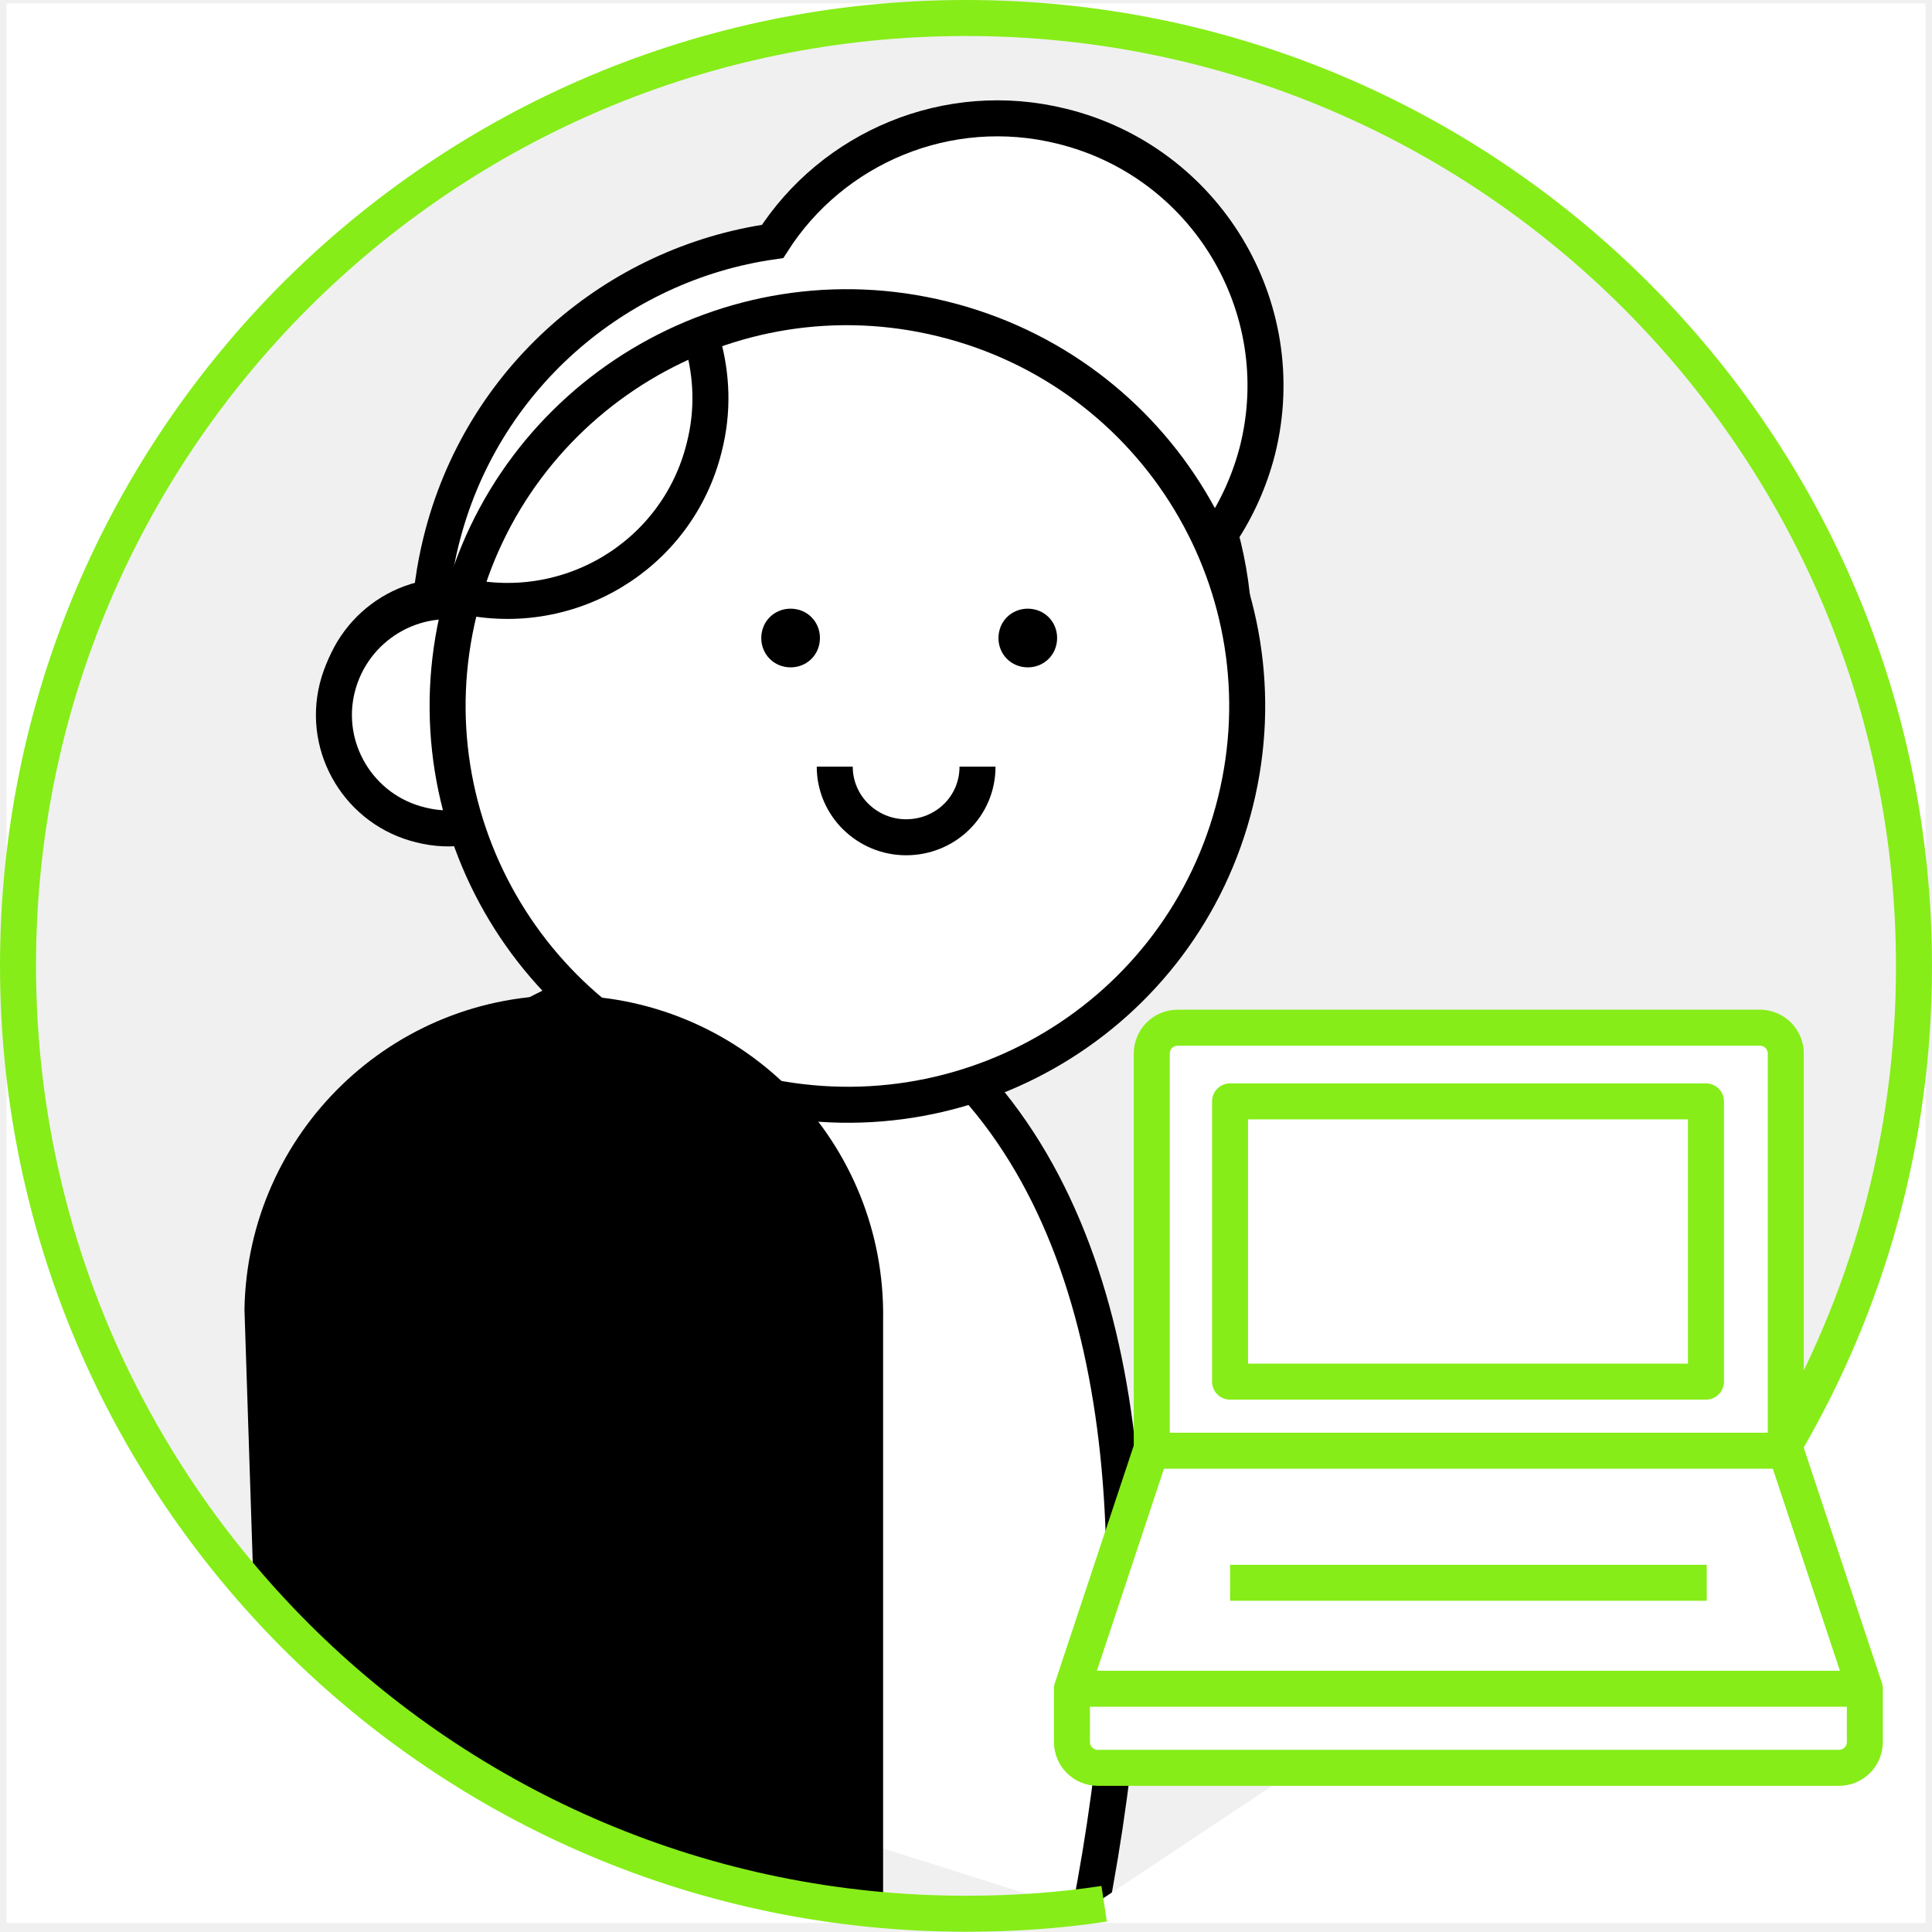
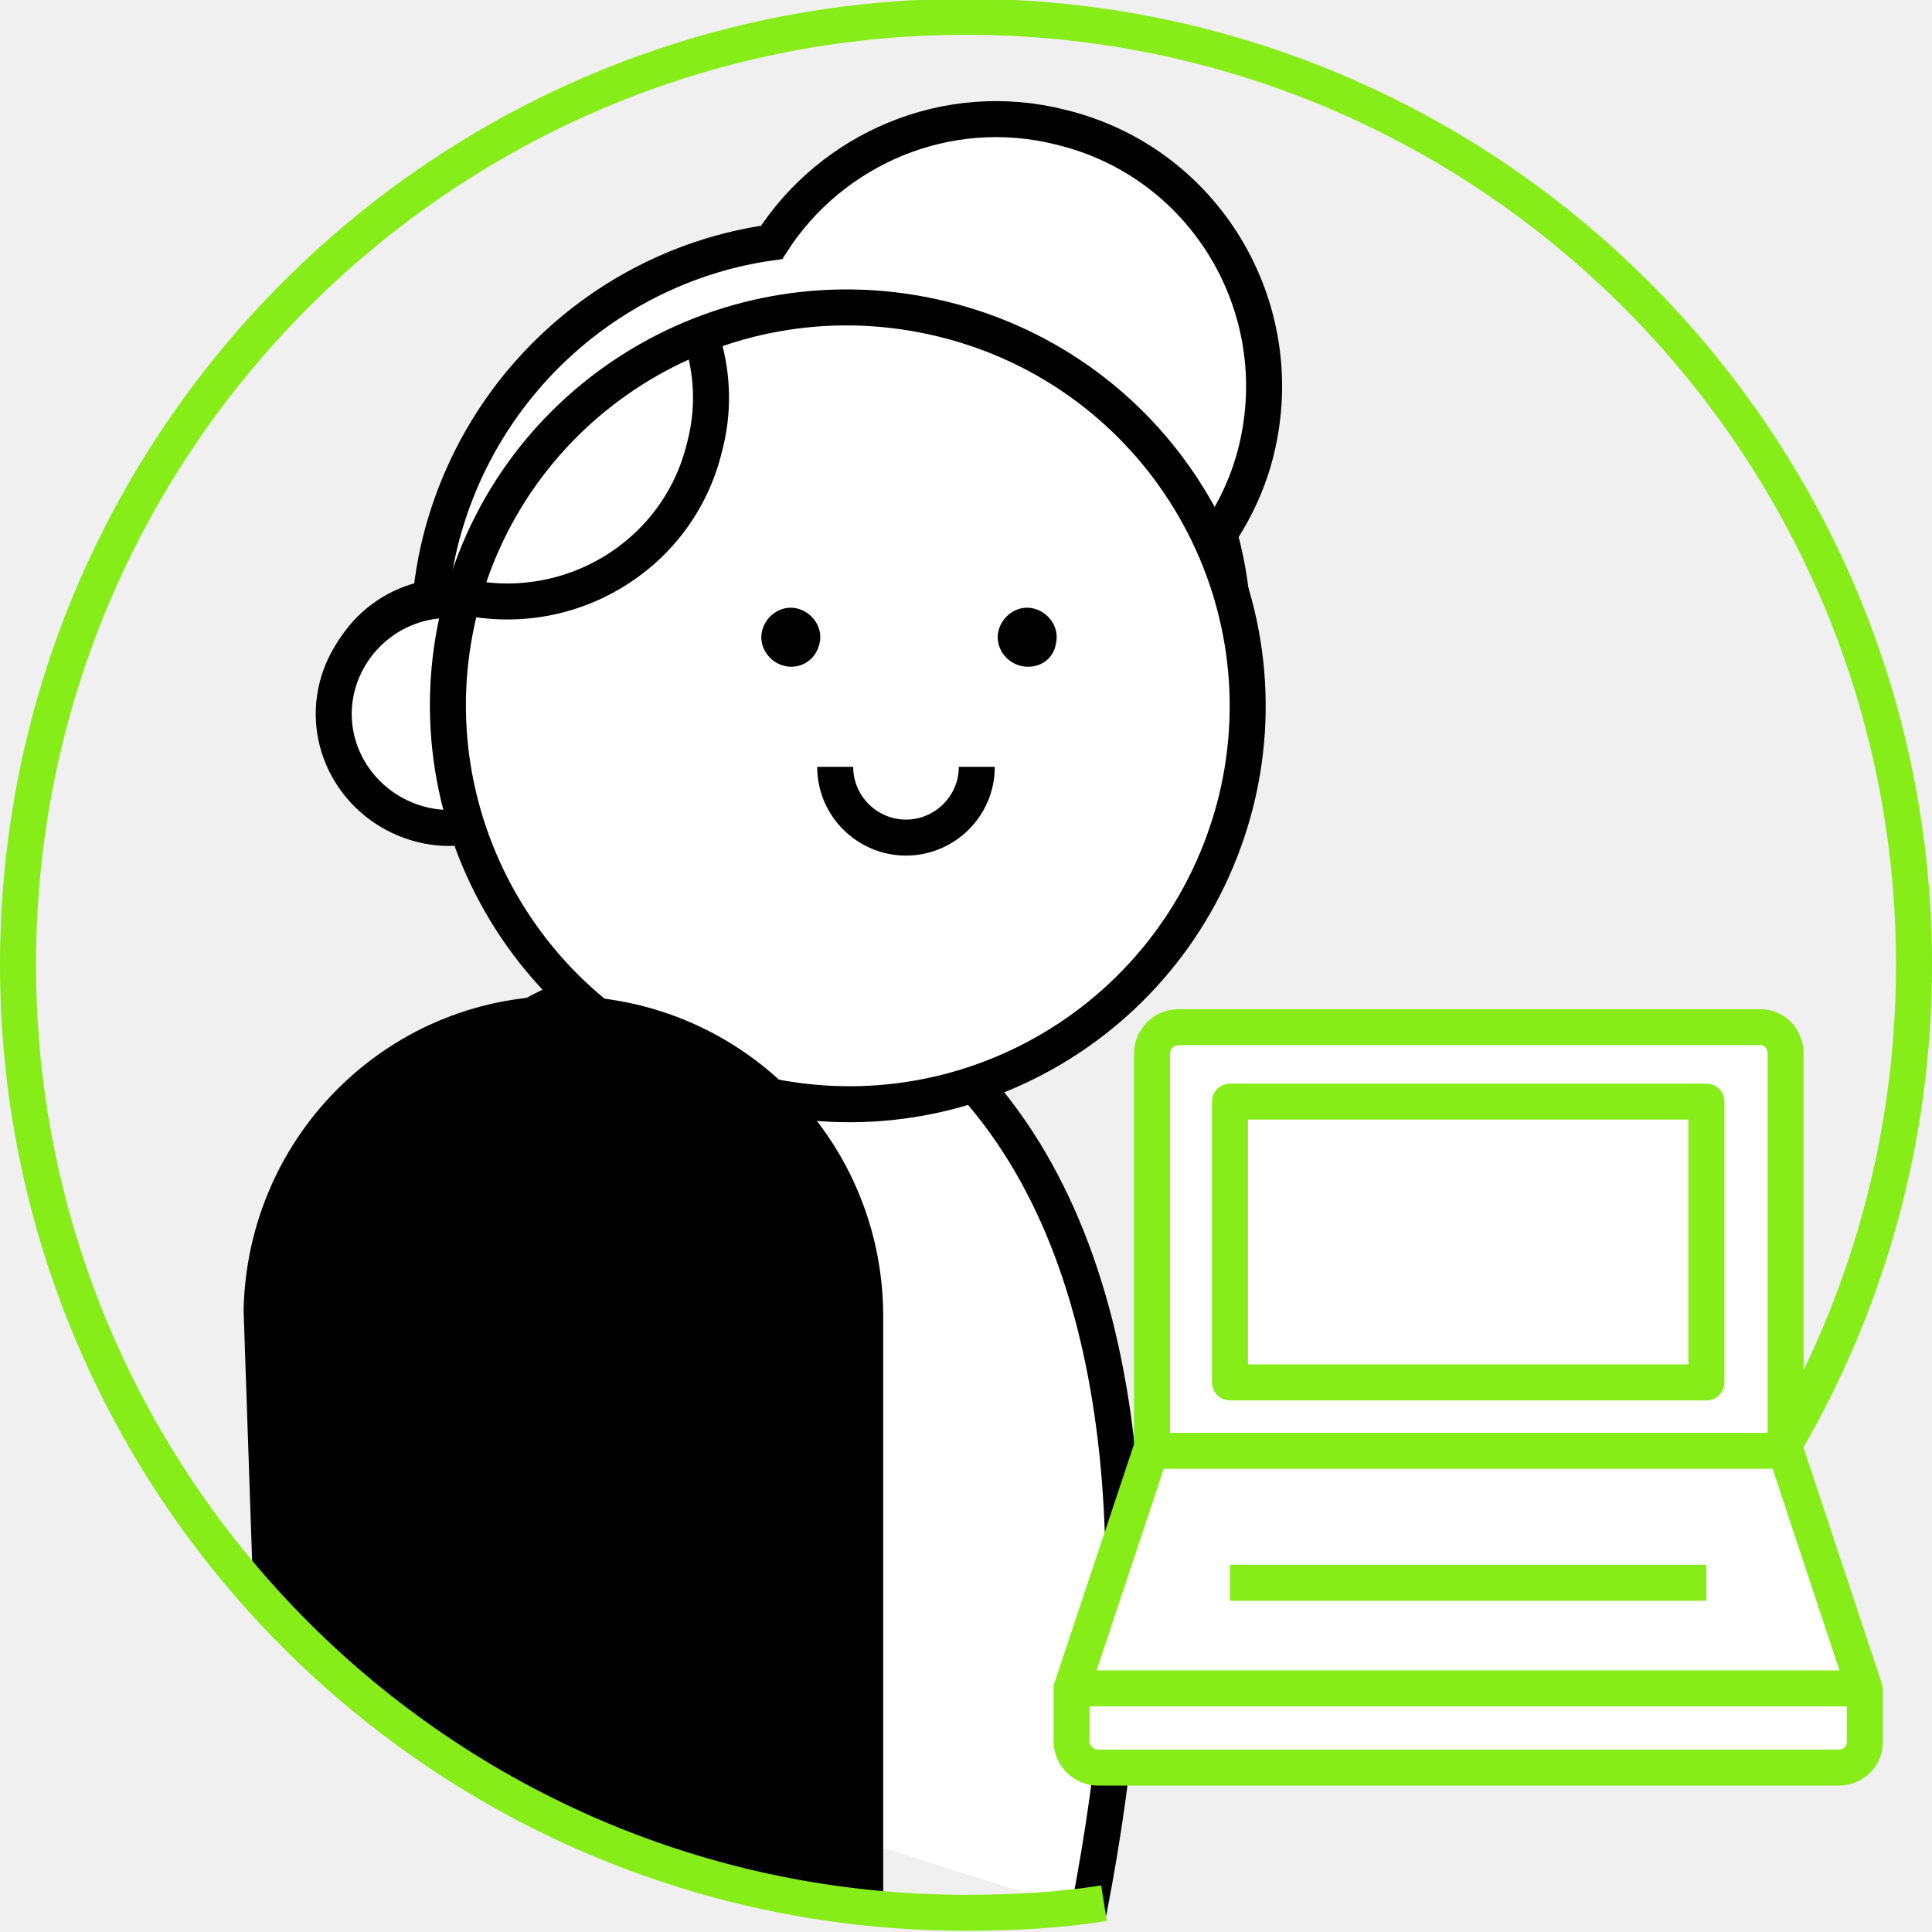
- <svg xmlns="http://www.w3.org/2000/svg" width="161" height="161" fill="none" viewBox="0 0 161 161">
-   <path fill="#fff" d="M28.112 139.642l.128-24.57c-1.6-17.147 11.002-32.44 28.145-34.103 10.746-1.024 18.23 1.983 24.883 9.47 14.008 15.676 14.584 43.125 9.53 69.038" />
-   <path stroke="#000" stroke-miterlimit="10" stroke-width="3" d="M28.112 139.642l.128-24.57c-1.6-17.147 11.002-32.44 28.145-34.103 10.746-1.024 18.23 1.983 24.883 9.47 14.008 15.676 14.584 43.125 9.53 69.038" />
-   <path fill="#fff" stroke="#000" stroke-miterlimit="10" stroke-width="3" d="M36.747 45.139c-4.413 17.915 6.525 36.087 24.5 40.565 17.974 4.48 36.14-6.462 40.618-24.441 1.407-5.695 1.279-11.453-.192-16.764a22.552 22.552 0 0 0 3.134-7.038c2.943-11.901-4.349-23.994-16.31-26.938-9.532-2.367-19.127 1.792-24.116 9.598-13.05 1.855-24.307 11.453-27.634 25.018z" />
-   <path stroke="#000" stroke-miterlimit="10" stroke-width="3" d="M46.854 59.087c0-5.183-4.222-9.406-9.403-9.406-5.182 0-9.403 4.223-9.403 9.406 0 5.182 4.221 9.405 9.403 9.405a9.379 9.379 0 0 0 9.403-9.405z" />
-   <path fill="#fff" stroke="#000" stroke-miterlimit="10" stroke-width="3" d="M46.598 61.838c1.28-5.055-1.855-10.238-6.972-11.453-5.118-1.28-10.235 1.855-11.514 6.91-1.28 5.055 1.855 10.237 6.972 11.453 5.053 1.28 10.235-1.856 11.514-6.91z" />
-   <path fill="#fff" stroke="#000" stroke-miterlimit="10" stroke-width="3" d="M102.952 66.828c4.414-17.787-6.46-35.83-24.37-40.246-17.847-4.415-35.886 6.463-40.3 24.25-4.413 17.788 6.46 35.831 24.308 40.246 17.91 4.415 35.949-6.398 40.362-24.25z" />
-   <path fill="#000" d="M68.283 53.648c.256-1.343-.576-2.623-1.92-2.879-1.343-.256-2.622.576-2.878 1.92-.256 1.343.576 2.623 1.92 2.879 1.343.256 2.622-.576 2.878-1.92zM88.048 53.648c.256-1.343-.576-2.623-1.919-2.879-1.343-.256-2.622.576-2.878 1.92-.256 1.343.575 2.623 1.919 2.879 1.343.256 2.622-.576 2.878-1.92zM42.44 149.752c-1.28.192-19.83-13.948-21.3-17.148l-.768-23.482c.256-14.716 12.345-26.425 27.057-26.17 14.713.257 26.419 12.35 26.163 27.066v49.46s-18.998-3.519-31.152-9.726z" />
-   <path fill="#fff" d="M69.562 63.886c0 3.263 2.687 5.886 5.949 5.886s5.949-2.559 5.949-5.886" />
-   <path stroke="#000" stroke-miterlimit="10" stroke-width="3" d="M69.562 63.886c0 3.263 2.687 5.886 5.949 5.886s5.949-2.559 5.949-5.886M58.56 28.566c.767 2.752.895 5.695.128 8.702-2.239 9.086-11.45 14.588-20.597 12.285" />
-   <path fill="#fff" d="M.542.285v159.96h159.916V.285H.542zm90.513 158.489a81.961 81.961 0 0 1-10.555.704c-43.689 0-79.19-35.448-79.19-79.213C1.31 36.5 36.81 1.117 80.5 1.117s79.191 35.447 79.191 79.212a79.083 79.083 0 0 1-10.811 39.99" />
-   <path stroke="#86ED18" stroke-miterlimit="10" stroke-width="3" d="M92.014 158.646c-3.774.576-7.612.832-11.514.832-43.625 0-78.999-35.383-78.999-79.02C1.501 36.82 36.875 1.5 80.5 1.5c43.625 0 78.999 35.384 78.999 79.02 0 14.525-3.902 28.09-10.747 39.799" />
-   <path fill="#fff" d="M148.816 120.895v-33.08a2.157 2.157 0 0 0-2.175-2.175H98.155c-1.216 0-2.175.96-2.175 2.175v33.08" />
-   <path stroke="#86ED18" stroke-linejoin="round" stroke-miterlimit="10" stroke-width="3" d="M148.816 120.895v-33.08a2.157 2.157 0 0 0-2.175-2.175H98.155c-1.216 0-2.175.96-2.175 2.175v33.08" />
-   <path fill="#fff" stroke="#86ED18" stroke-linejoin="round" stroke-miterlimit="10" stroke-width="3" d="M148.816 120.895h-52.9l-6.589 19.835v4.415c0 1.216.96 2.175 2.175 2.175h61.728a2.157 2.157 0 0 0 2.175-2.175v-4.415l-6.589-19.835z" />
-   <path stroke="#86ED18" stroke-linejoin="round" stroke-miterlimit="10" stroke-width="3" d="M102.504 131.9h39.724M89.327 140.73h66.078M142.164 91.782h-39.66v23.355h39.66V91.782z" />
+ <svg xmlns="http://www.w3.org/2000/svg" version="1.1" id="Ebene_1" x="0px" y="0px" viewBox="0 0 161 161" style="enable-background:new 0 0 161 161;" xml:space="preserve">
+   <style type="text/css">
+ 	.st0{fill:#FFFFFF;}
+ 	.st1{fill:none;stroke:#000000;stroke-width:3;stroke-miterlimit:10;}
+ 	.st2{fill:#FFFFFF;stroke:#000000;stroke-width:3;stroke-miterlimit:10;}
+ 	.st3{fill:none;stroke:#86ED18;stroke-width:3;stroke-miterlimit:10;}
+ 	.st4{fill:none;stroke:#86ED18;stroke-width:3;stroke-linejoin:round;stroke-miterlimit:10;}
+ 	.st5{fill:#FFFFFF;stroke:#86ED18;stroke-width:3;stroke-linejoin:round;stroke-miterlimit:10;}
+ </style>
+   <path class="st0" d="M28.1,139.6l0.1-24.6c-1.6-17.1,11-32.4,28.1-34.1c10.7-1,18.2,2,24.9,9.5c14,15.7,14.6,43.1,9.5,69" />
+   <path class="st1" d="M28.1,139.6l0.1-24.6c-1.6-17.1,11-32.4,28.1-34.1c10.7-1,18.2,2,24.9,9.5c14,15.7,14.6,43.1,9.5,69" />
+   <path class="st2" d="M36.7,45.1c-4.4,17.9,6.5,36.1,24.5,40.6c18,4.5,36.1-6.5,40.6-24.4c1.4-5.7,1.3-11.5-0.2-16.8  c1.4-2.1,2.5-4.5,3.1-7c2.9-11.9-4.3-24-16.3-26.9c-9.5-2.4-19.1,1.8-24.1,9.6C51.3,22,40.1,31.6,36.7,45.1z" />
+   <path class="st1" d="M46.9,59.1c0-5.2-4.2-9.4-9.4-9.4c-5.2,0-9.4,4.2-9.4,9.4c0,5.2,4.2,9.4,9.4,9.4C42.6,68.5,46.8,64.3,46.9,59.1  C46.9,59.1,46.9,59.1,46.9,59.1z" />
+   <path class="st2" d="M46.6,61.8c1.3-5.1-1.9-10.2-7-11.5c-5.1-1.3-10.2,1.9-11.5,6.9c-1.3,5.1,1.9,10.2,7,11.5  C40.1,70,45.3,66.9,46.6,61.8z" />
+   <path class="st2" d="M103,66.8C107.4,49,96.5,31,78.6,26.6C60.7,22.2,42.7,33,38.3,50.8c-4.4,17.8,6.5,35.8,24.3,40.2  C80.5,95.5,98.5,84.7,103,66.8z" />
+   <path d="M68.3,53.6c0.3-1.3-0.6-2.6-1.9-2.9c-1.3-0.3-2.6,0.6-2.9,1.9c-0.3,1.3,0.6,2.6,1.9,2.9C66.7,55.8,68,55,68.3,53.6z   M88,53.6c0.3-1.3-0.6-2.6-1.9-2.9s-2.6,0.6-2.9,1.9c-0.3,1.3,0.6,2.6,1.9,2.9C86.5,55.8,87.8,55,88,53.6z M42.4,149.8  c-1.3,0.2-19.8-13.9-21.3-17.1l-0.8-23.5C20.6,94.4,32.7,82.7,47.4,83c14.7,0.3,26.4,12.3,26.2,27.1v49.5  C73.6,159.5,54.6,156,42.4,149.8z" />
+   <path class="st0" d="M69.6,63.9c0,3.3,2.7,5.9,5.9,5.9s5.9-2.6,5.9-5.9" />
+   <path class="st1" d="M69.6,63.9c0,3.3,2.7,5.9,5.9,5.9s5.9-2.6,5.9-5.9 M58.6,28.6c0.8,2.8,0.9,5.7,0.1,8.7  c-2.2,9.1-11.5,14.6-20.6,12.3" />
+   <path class="st3" d="M92,158.6c-3.8,0.6-7.6,0.8-11.5,0.8c-43.6,0-79-35.4-79-79c0-43.6,35.4-79,79-79s79,35.4,79,79  c0,14.5-3.9,28.1-10.7,39.8" />
+   <path class="st0" d="M148.8,120.9V87.8c0-1.2-0.9-2.2-2.1-2.2c0,0,0,0,0,0H98.2c-1.2,0-2.2,1-2.2,2.2v33.1" />
+   <path class="st4" d="M148.8,120.9V87.8c0-1.2-0.9-2.2-2.1-2.2c0,0,0,0,0,0H98.2c-1.2,0-2.2,1-2.2,2.2v33.1" />
+   <path class="st5" d="M148.8,120.9H95.9l-6.6,19.8v4.4c0,1.2,1,2.2,2.2,2.2h61.7c1.2,0,2.2-0.9,2.2-2.1c0,0,0,0,0,0v-4.4L148.8,120.9  z" />
+   <path class="st4" d="M102.5,131.9h39.7 M89.3,140.7h66.1 M142.2,91.8h-39.7v23.4h39.7V91.8z" />
</svg>
